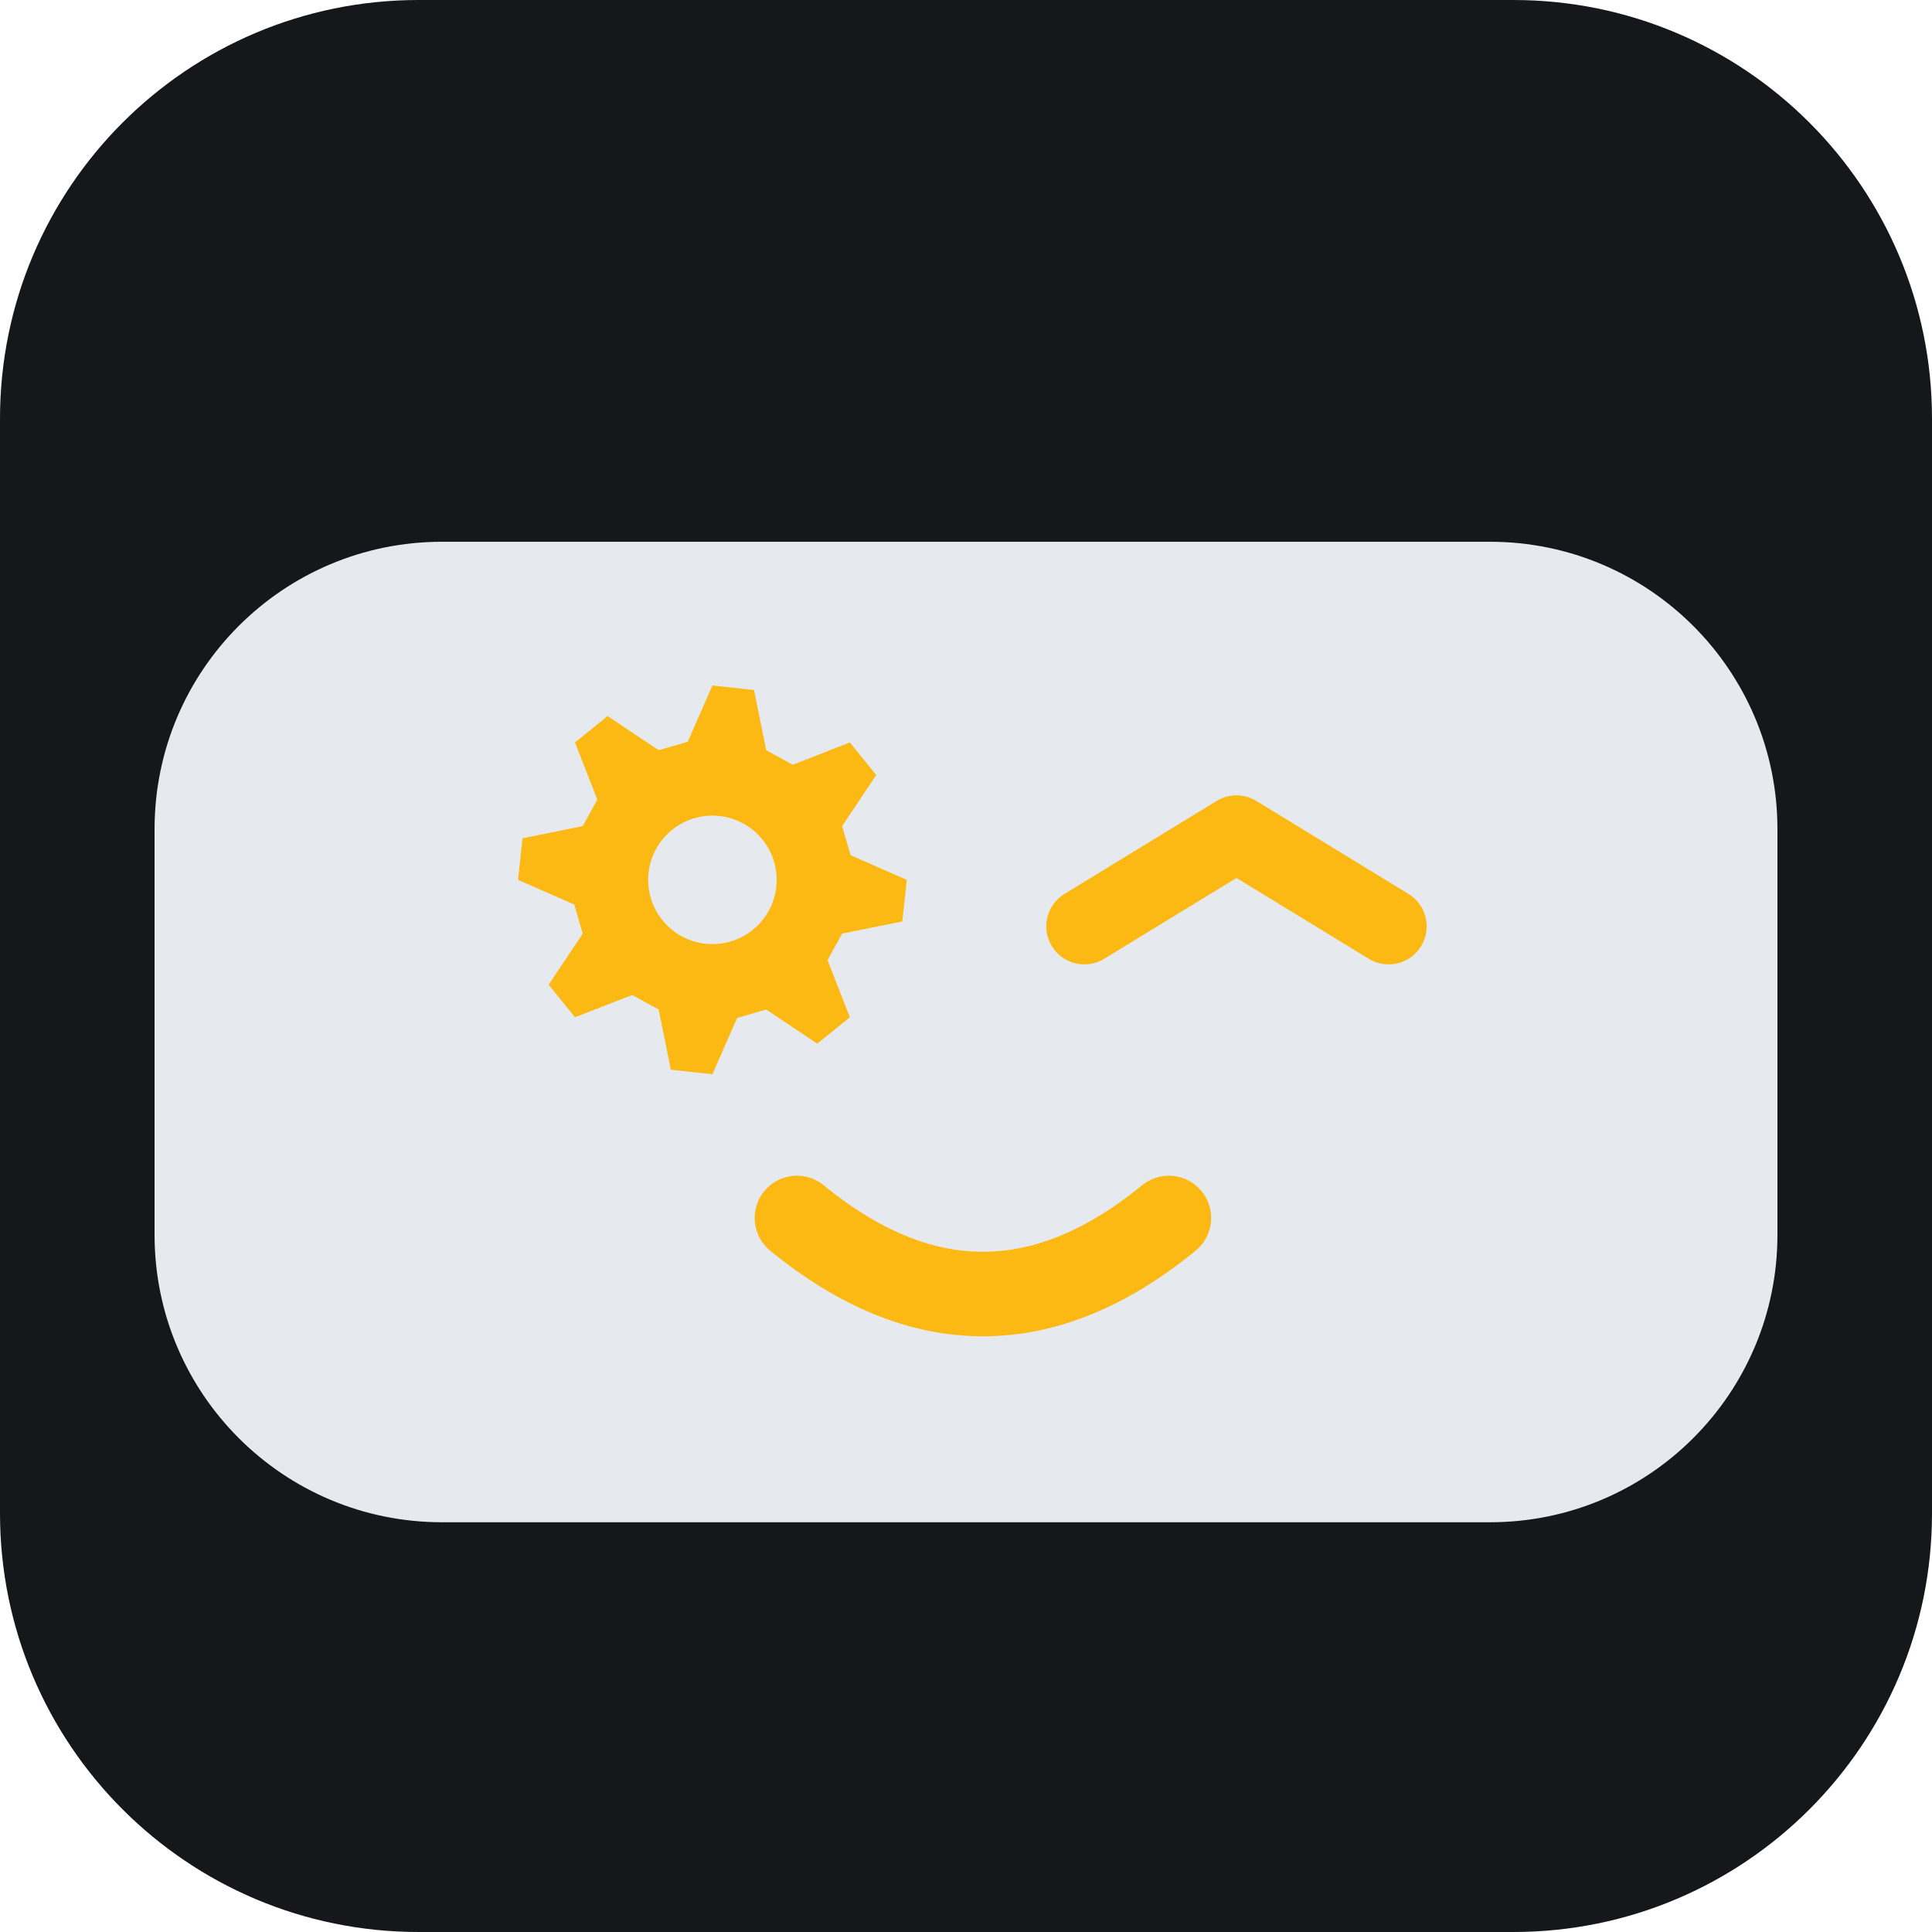
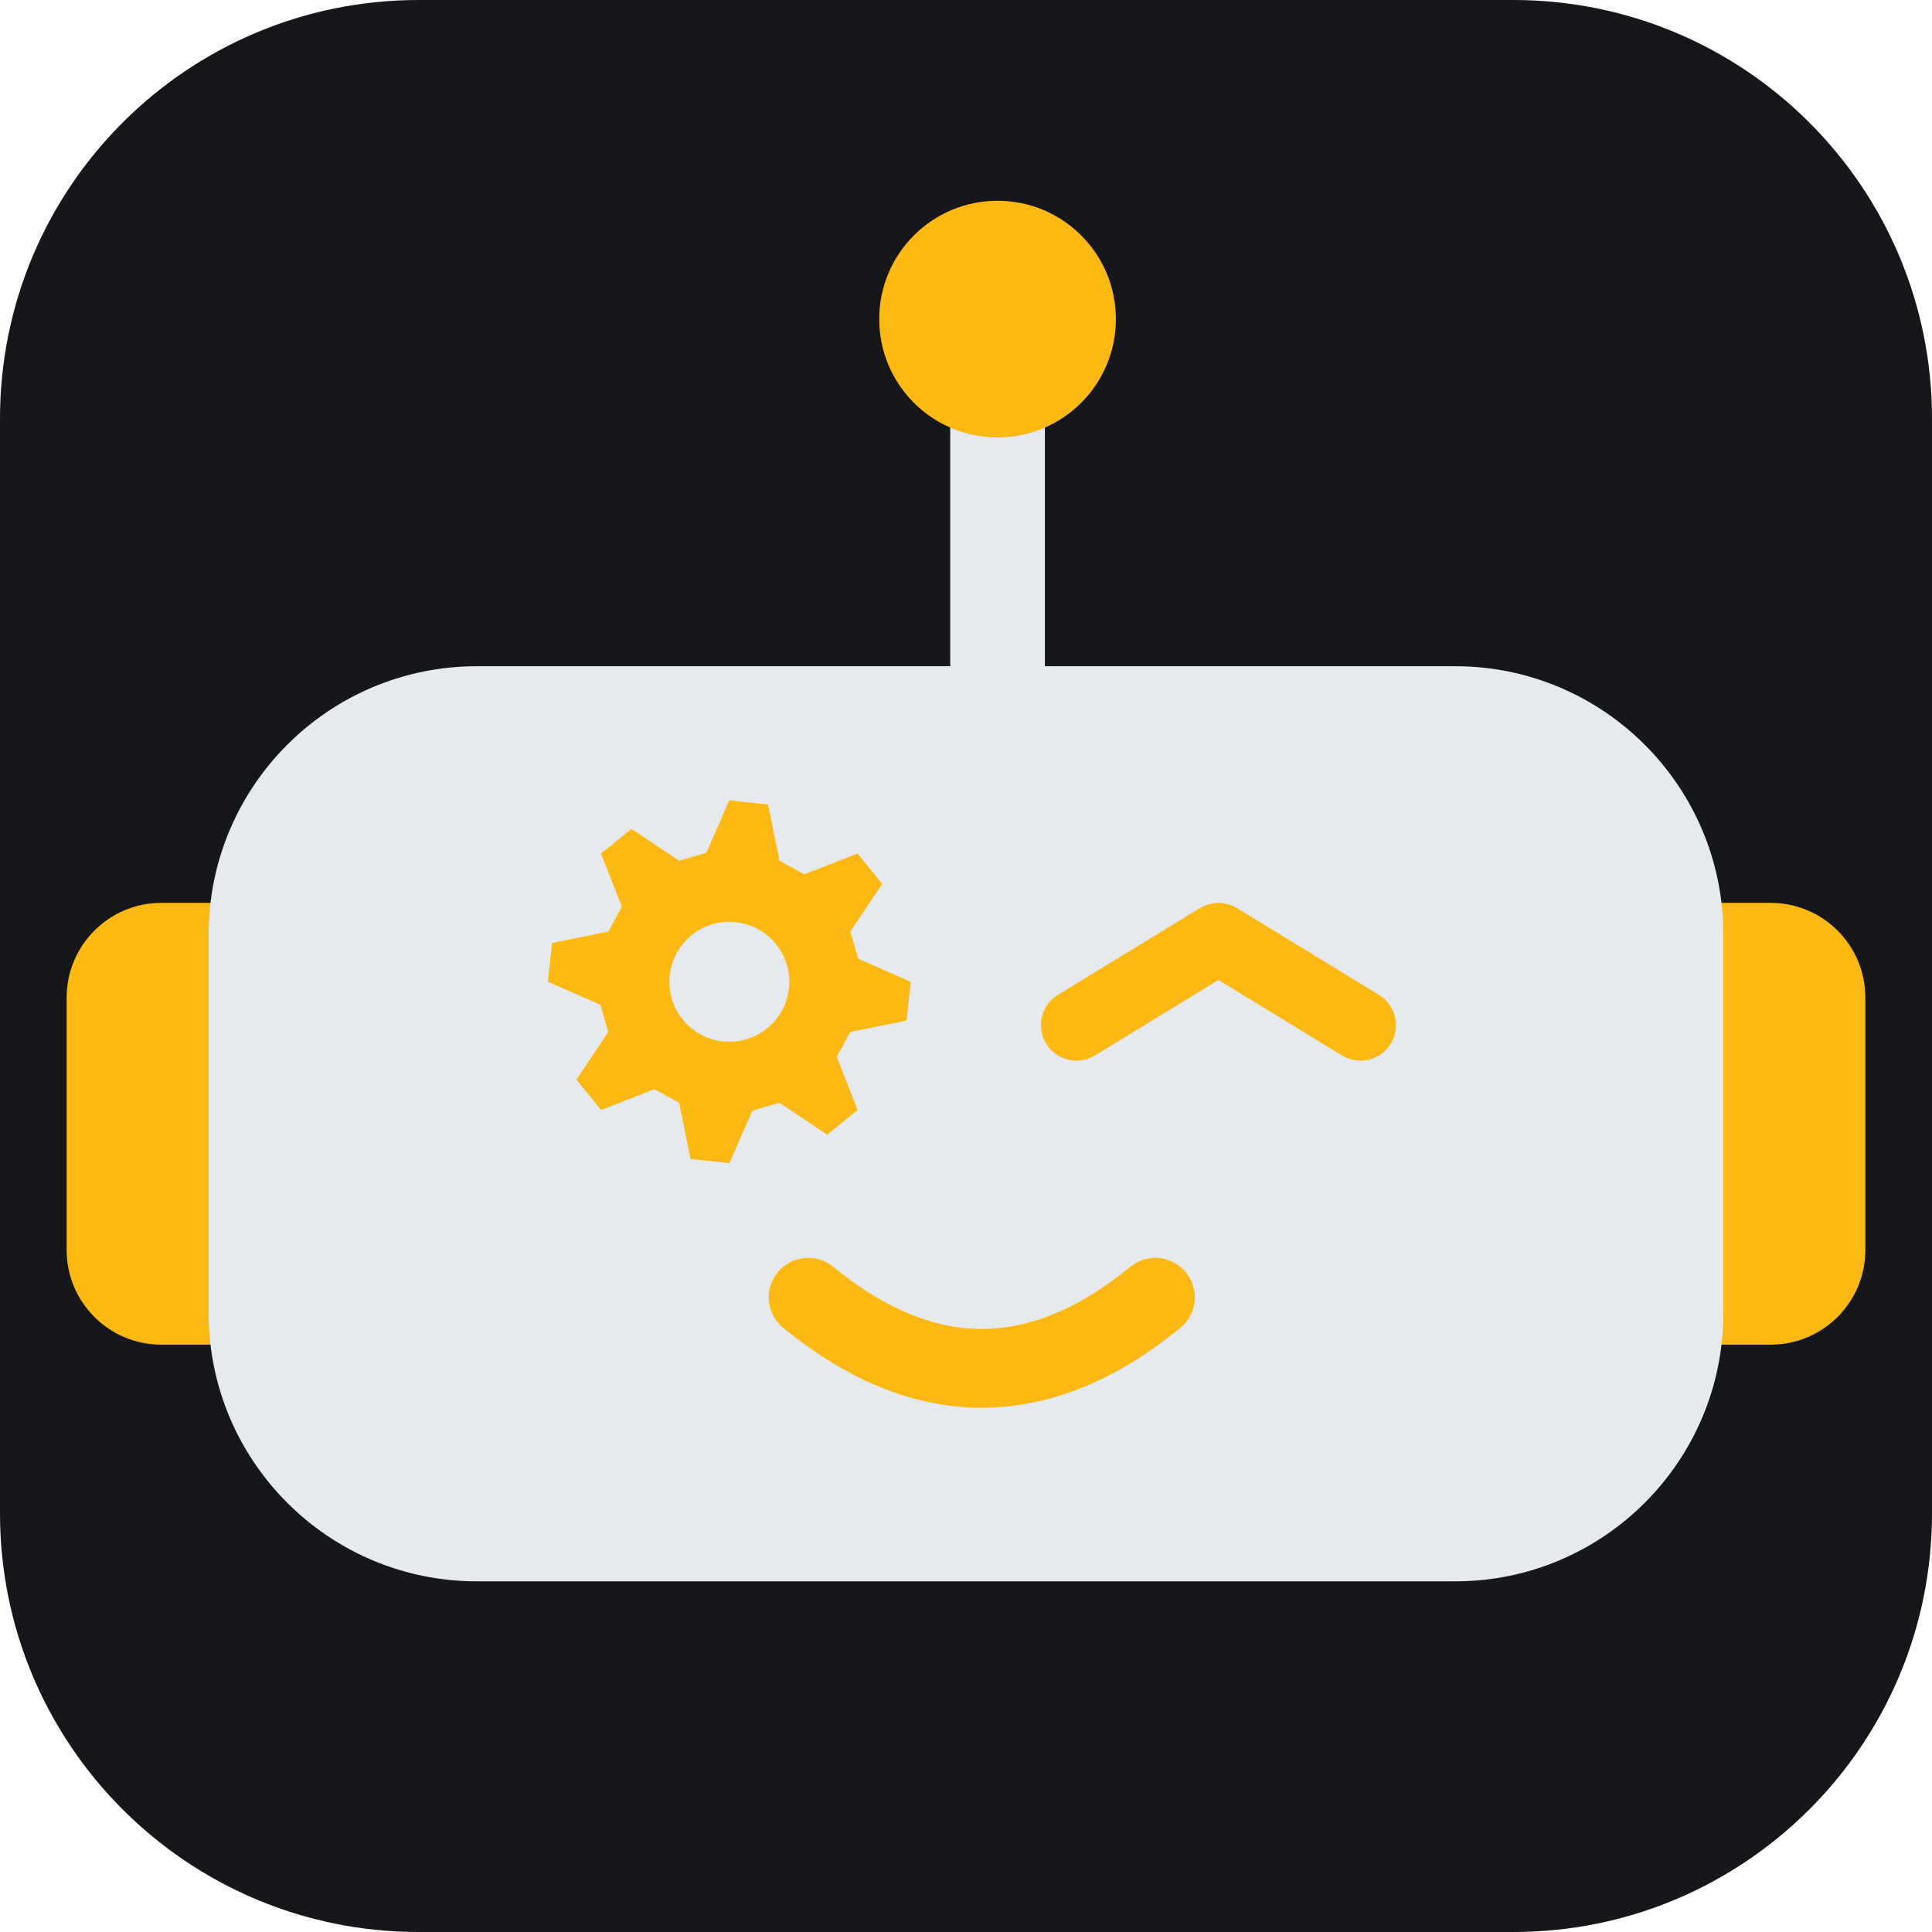
<svg xmlns="http://www.w3.org/2000/svg" viewBox="0 0 120 120" role="img" aria-label="HEATlab">
  <rect width="120" height="120" rx="26" fill="#15171a" />
-   <g transform="translate(60 62) scale(1.05) translate(-60 -62)">
-     <rect x="12" y="35" width="96" height="58" rx="17" fill="#e6e9ed" />
-     <path d="M45.00,43.50 L47.46,43.77 L48.18,47.33 L49.75,48.19 L53.13,46.87 L54.69,48.80 L52.67,51.82 L53.17,53.54 L56.50,55.00 L56.23,57.46 L52.67,58.18 L51.81,59.75 L53.13,63.13 L51.20,64.69 L48.18,62.67 L46.46,63.17 L45.00,66.50 L42.54,66.23 L41.82,62.67 L40.25,61.81 L36.87,63.13 L35.31,61.20 L37.33,58.18 L36.83,56.46 L33.50,55.00 L33.77,52.54 L37.33,51.82 L38.19,50.25 L36.87,46.87 L38.80,45.31 L41.82,47.33 L43.54,46.83 Z M41.2,55 a3.8,3.8 0 1,0 7.6,0 a3.8,3.8 0 1,0 -7.6,0 Z" fill="#FDB913" fill-rule="evenodd" />
-     <path d="M67 57.75 L76 52.25 L85 57.75" fill="none" stroke="#FDB913" stroke-width="4.5" stroke-linecap="round" stroke-linejoin="round" />
-     <path d="M50 75 Q61 84 72 75" fill="none" stroke="#FDB913" stroke-width="5" stroke-linecap="round" />
+   <g transform="translate(60 60) scale(.98) translate(-60 -60)">
+     <line x1="62" y1="41" x2="62" y2="24" stroke="#e6e9ed" stroke-width="6" stroke-linecap="round" />
+     <circle cx="62" cy="19" r="7.5" fill="#FDB913" />
+     <rect x="3" y="56" width="16" height="28" rx="6" fill="#FDB913" />
+     <rect x="101" y="56" width="16" height="28" rx="6" fill="#FDB913" />
+     <rect x="12" y="41" width="96" height="58" rx="17" fill="#e6e9ed" />
+     <path d="M45.00,49.50 L47.46,49.77 L48.18,53.33 L49.75,54.19 L53.13,52.87 L54.69,54.80 L52.67,57.82 L53.17,59.54 L56.50,61.00 L56.23,63.46 L52.67,64.18 L51.81,65.75 L53.13,69.13 L51.20,70.69 L48.18,68.67 L46.46,69.17 L45.00,72.50 L42.54,72.23 L41.82,68.67 L40.25,67.81 L36.87,69.13 L35.31,67.20 L37.33,64.18 L36.83,62.46 L33.50,61.00 L33.77,58.54 L37.33,57.82 L38.19,56.25 L36.87,52.87 L38.80,51.31 L41.82,53.33 L43.54,52.83 Z M41.2,61 a3.8,3.8 0 1,0 7.6,0 a3.8,3.8 0 1,0 -7.6,0 Z" fill="#FDB913" fill-rule="evenodd" />
+     <path d="M67 63.75 L76 58.25 L85 63.75" fill="none" stroke="#FDB913" stroke-width="4.5" stroke-linecap="round" stroke-linejoin="round" />
+     <path d="M50 81 Q61 90 72 81" fill="none" stroke="#FDB913" stroke-width="5" stroke-linecap="round" />
  </g>
</svg>
